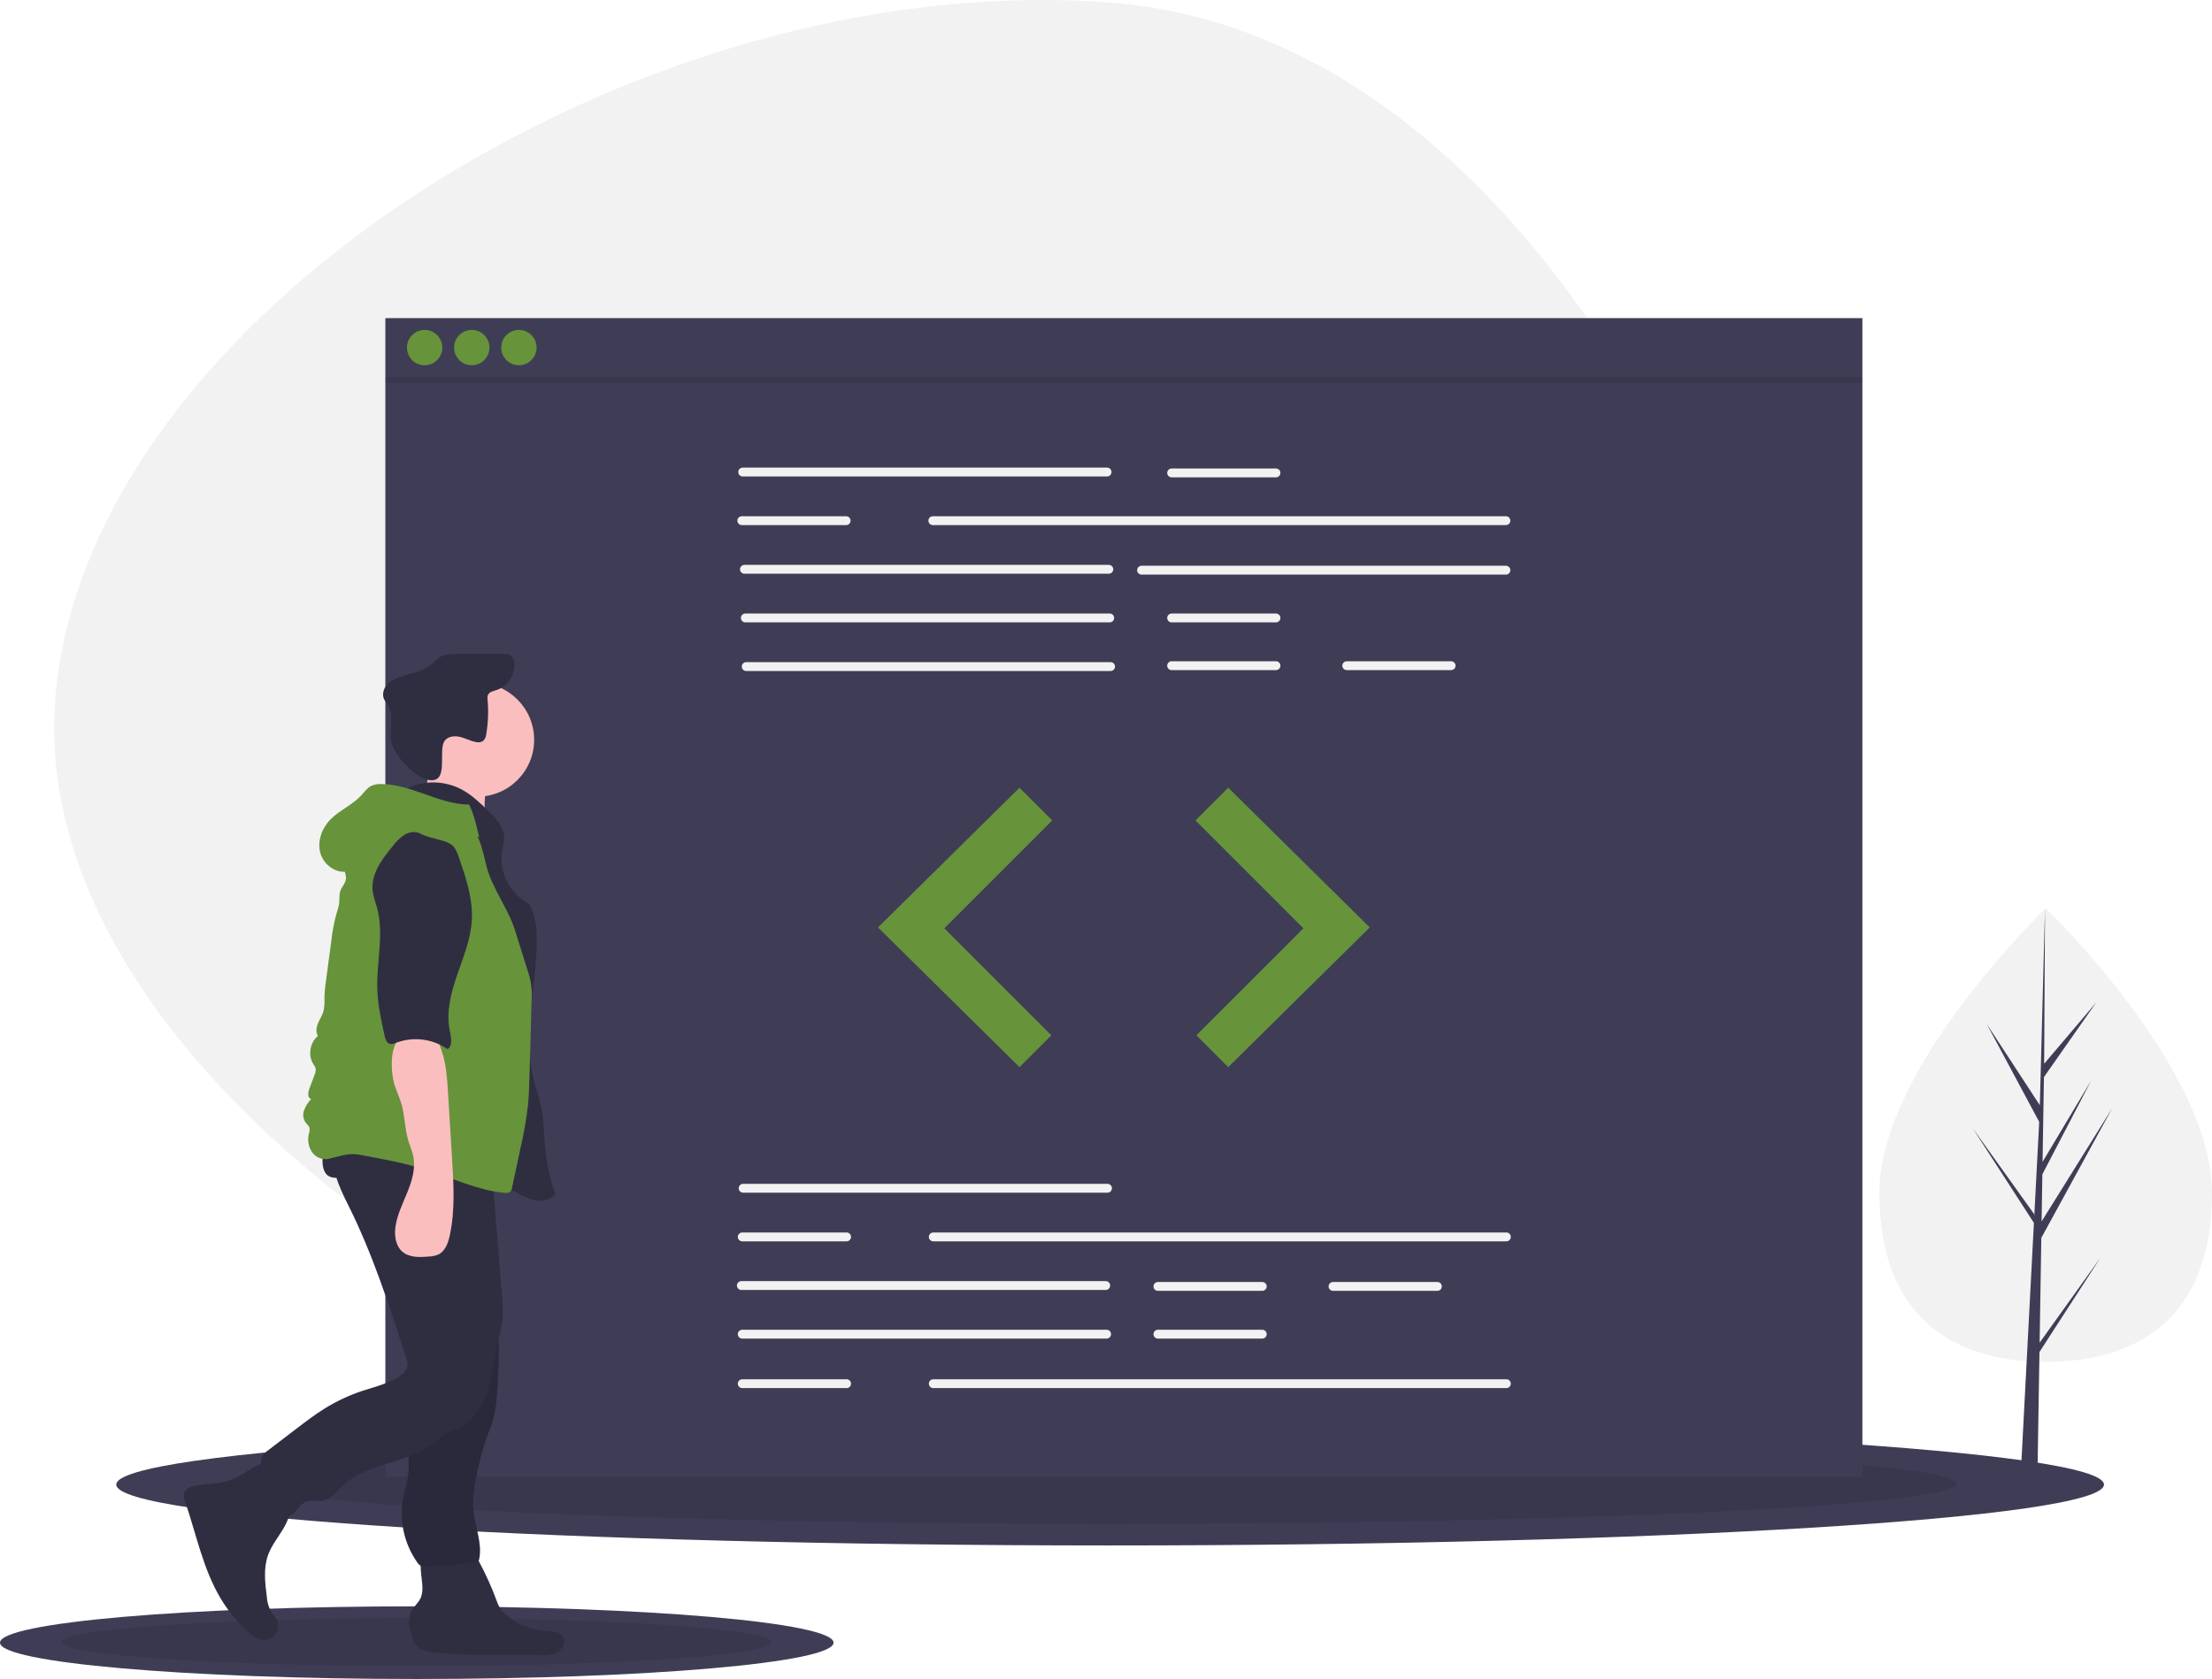
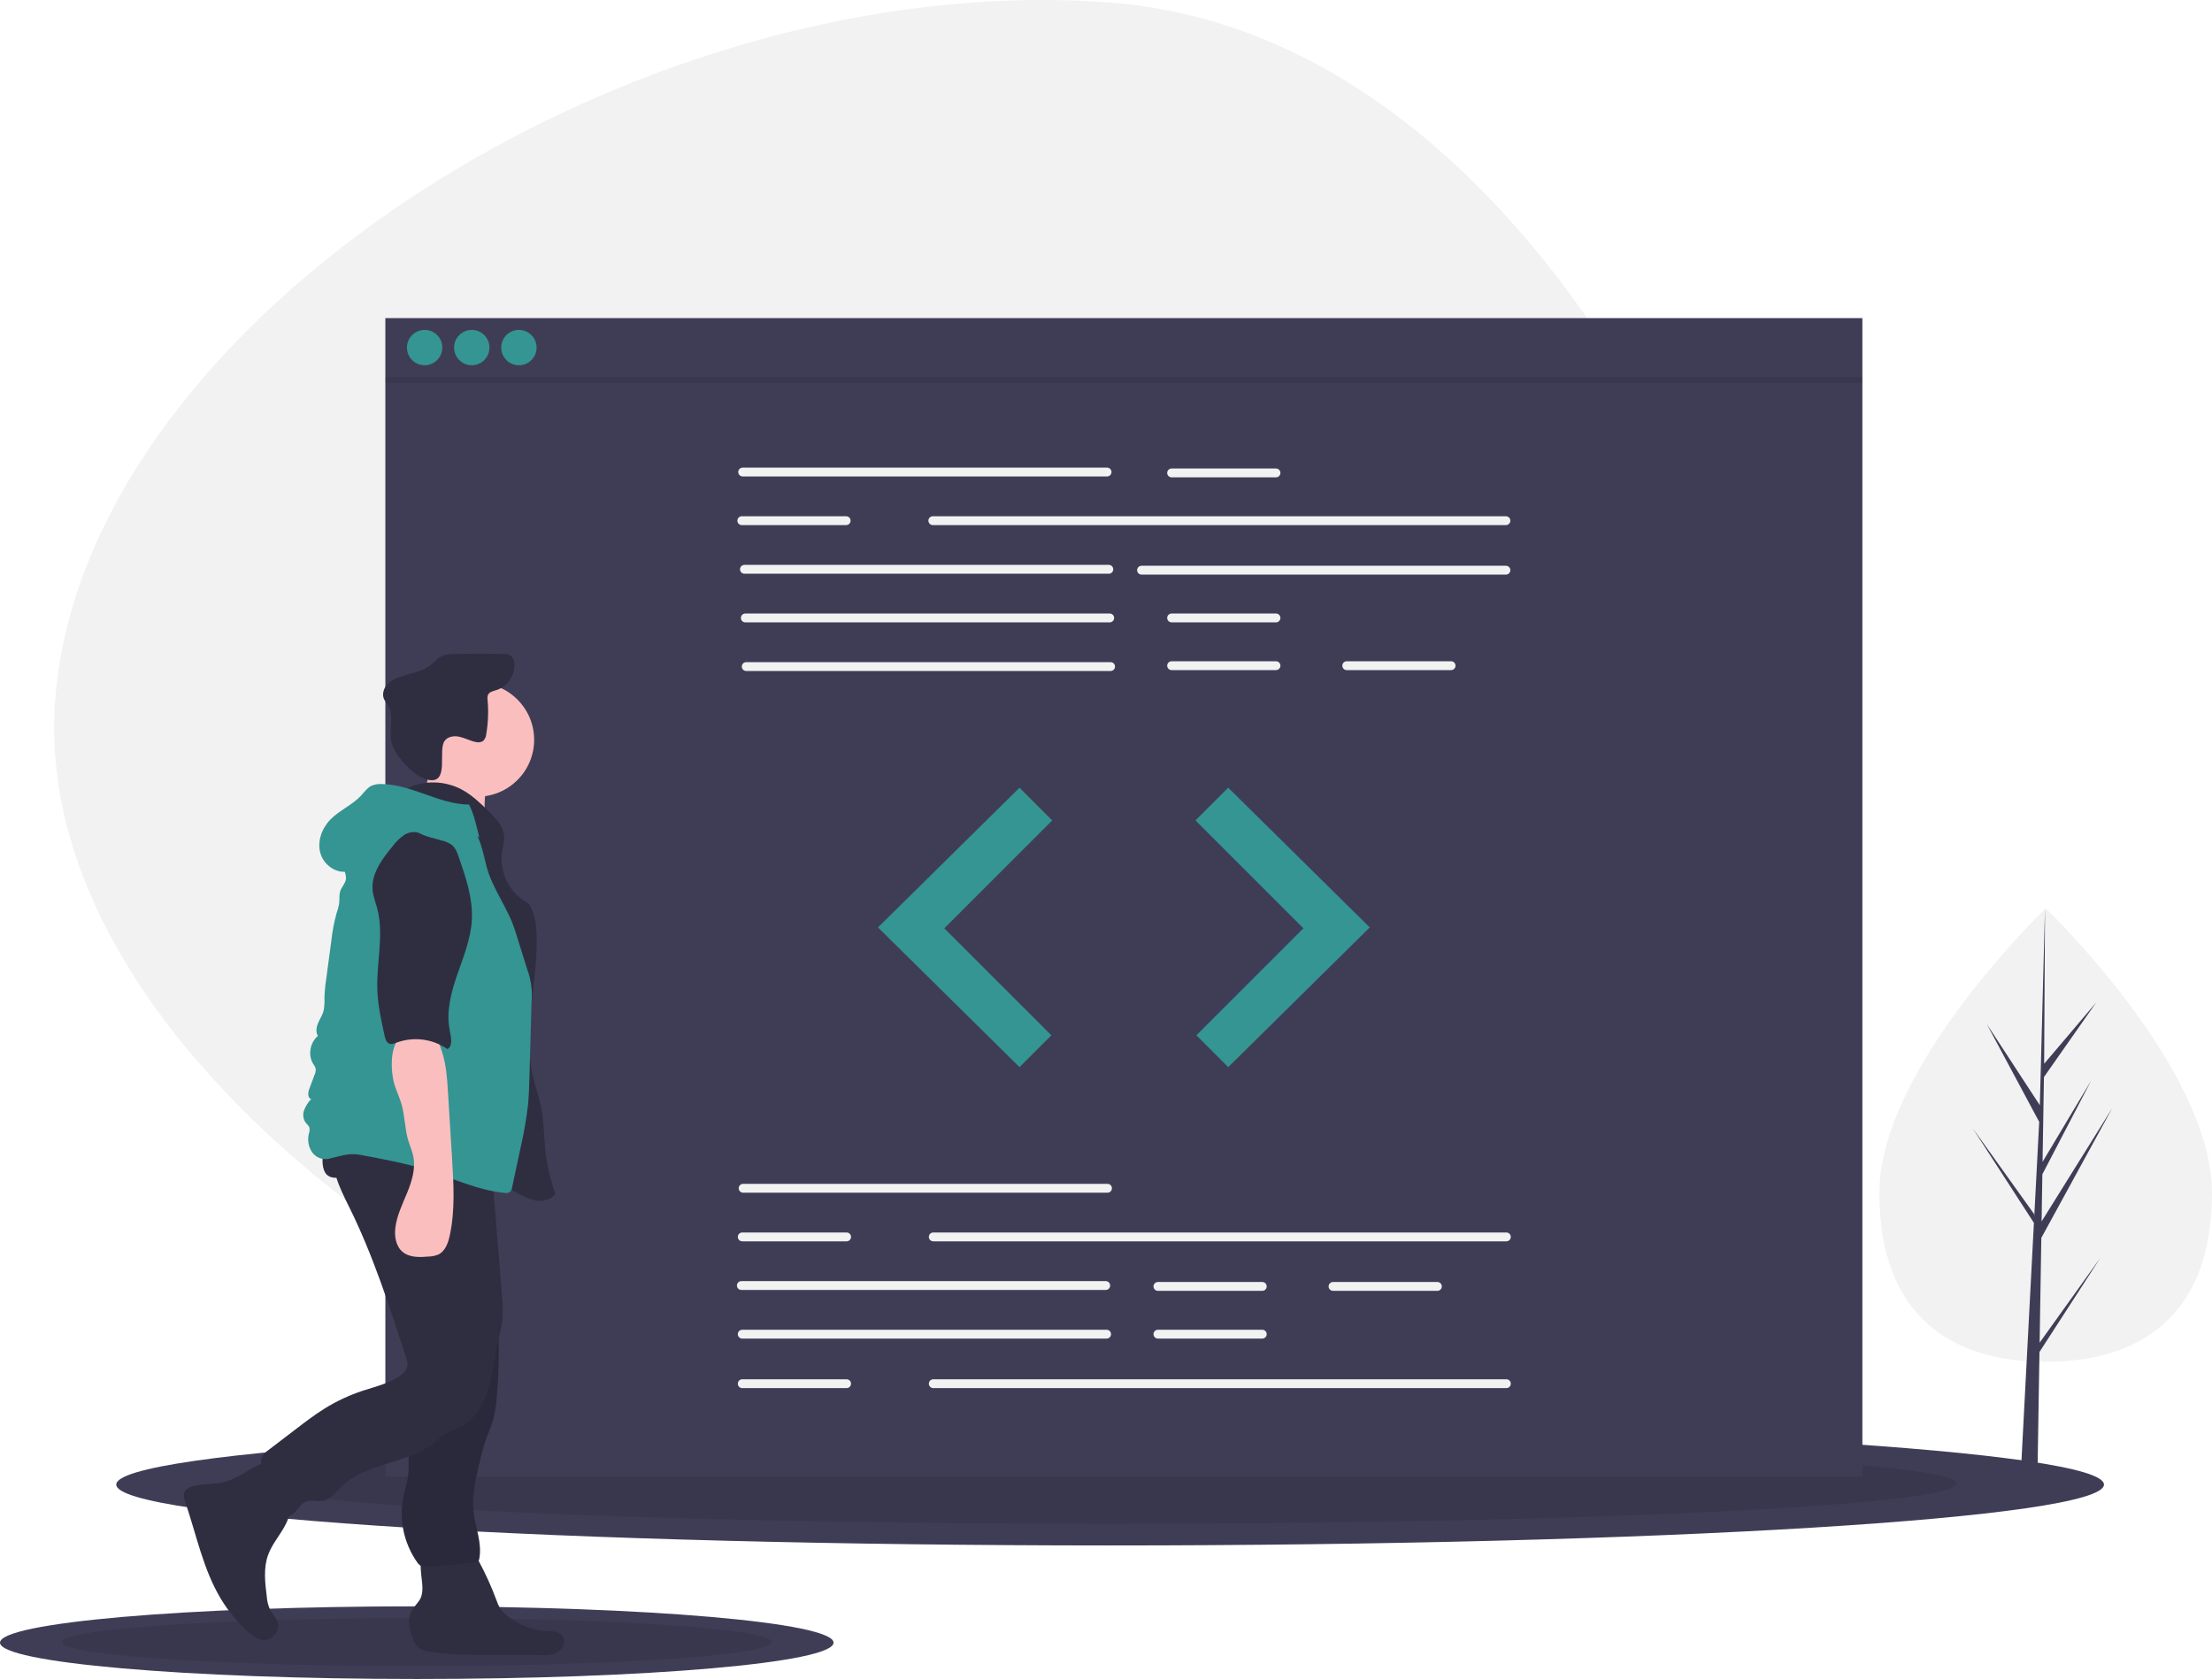
<svg xmlns="http://www.w3.org/2000/svg" id="a594ac37-6d44-4297-8862-1cbd9c01c0b7" data-name="Layer 1" width="1126.194" height="855" viewBox="0 0 1126.194 855">
  <path d="M581.768,778.438C339.369,759.991,50.297,572.172,65.014,378.781S359.7,5.358,602.099,23.805,984.031,403.667,969.314,597.058,824.166,796.885,581.768,778.438Z" transform="translate(-36.90323 -22.5)" fill="#f2f2f2" />
  <ellipse cx="565.194" cy="756" rx="506" ry="31" fill="#3f3d56" />
  <ellipse cx="565.194" cy="755.5" rx="431" ry="20.5" opacity="0.1" />
  <ellipse cx="212.194" cy="836.5" rx="212.194" ry="18.5" fill="#3f3d56" />
  <ellipse cx="212.194" cy="836.202" rx="180.742" ry="12.234" opacity="0.1" />
  <rect x="196.194" y="162" width="752" height="590" fill="#3f3d56" />
  <path d="M600.541,265.129H415.024a2.251,2.251,0,1,1,0-4.503H600.541a2.251,2.251,0,0,1,0,4.503Z" transform="translate(-36.90323 -22.5)" fill="#f2f2f2" />
  <path d="M803.62,289.895H511.835a2.251,2.251,0,0,1,0-4.503H803.62a2.251,2.251,0,1,1,0,4.503Z" transform="translate(-36.90323 -22.5)" fill="#f2f2f2" />
  <path d="M601.442,314.661H415.924a2.251,2.251,0,1,1,0-4.503H601.442a2.251,2.251,0,1,1,0,4.503Z" transform="translate(-36.90323 -22.5)" fill="#f2f2f2" />
  <path d="M803.62,315.111H618.102a2.251,2.251,0,0,1,0-4.503H803.62a2.251,2.251,0,1,1,0,4.503Z" transform="translate(-36.90323 -22.5)" fill="#f2f2f2" />
  <path d="M601.892,339.426H416.374a2.251,2.251,0,0,1,0-4.503H601.892a2.251,2.251,0,1,1,0,4.503Z" transform="translate(-36.90323 -22.5)" fill="#f2f2f2" />
  <path d="M602.342,364.192H416.825a2.251,2.251,0,0,1,0-4.503H602.342a2.251,2.251,0,1,1,0,4.503Z" transform="translate(-36.90323 -22.5)" fill="#f2f2f2" />
  <path d="M686.546,265.579H633.412a2.251,2.251,0,0,1,0-4.503h53.134a2.251,2.251,0,1,1,0,4.503Z" transform="translate(-36.90323 -22.5)" fill="#f2f2f2" />
  <path d="M686.546,339.426H633.412a2.251,2.251,0,0,1,0-4.503h53.134a2.251,2.251,0,1,1,0,4.503Z" transform="translate(-36.90323 -22.5)" fill="#f2f2f2" />
  <path d="M686.546,363.742H633.412a2.251,2.251,0,1,1,0-4.503h53.134a2.251,2.251,0,1,1,0,4.503Z" transform="translate(-36.90323 -22.5)" fill="#f2f2f2" />
  <path d="M775.702,363.742H722.569a2.251,2.251,0,0,1,0-4.503h53.134a2.251,2.251,0,1,1,0,4.503Z" transform="translate(-36.90323 -22.5)" fill="#f2f2f2" />
  <path d="M467.707,289.895H414.573a2.251,2.251,0,0,1,0-4.503h53.134a2.251,2.251,0,0,1,0,4.503Z" transform="translate(-36.90323 -22.5)" fill="#f2f2f2" />
  <path d="M600.766,629.861H415.249a2.251,2.251,0,0,1,0-4.503H600.766a2.251,2.251,0,0,1,0,4.503Z" transform="translate(-36.90323 -22.5)" fill="#f2f2f2" />
  <path d="M599.866,679.392H414.348a2.251,2.251,0,1,1,0-4.503H599.866a2.251,2.251,0,0,1,0,4.503Z" transform="translate(-36.90323 -22.5)" fill="#f2f2f2" />
  <path d="M600.316,704.158H414.798a2.251,2.251,0,1,1,0-4.503H600.316a2.251,2.251,0,1,1,0,4.503Z" transform="translate(-36.90323 -22.5)" fill="#f2f2f2" />
  <path d="M679.566,679.842H626.433a2.251,2.251,0,0,1,0-4.503h53.134a2.251,2.251,0,0,1,0,4.503Z" transform="translate(-36.90323 -22.5)" fill="#f2f2f2" />
  <path d="M679.566,704.158H626.433a2.251,2.251,0,0,1,0-4.503h53.134a2.251,2.251,0,1,1,0,4.503Z" transform="translate(-36.90323 -22.5)" fill="#f2f2f2" />
  <path d="M768.723,679.842H715.589a2.251,2.251,0,1,1,0-4.503h53.134a2.251,2.251,0,0,1,0,4.503Z" transform="translate(-36.90323 -22.5)" fill="#f2f2f2" />
  <path d="M803.845,654.626H512.06a2.251,2.251,0,0,1,0-4.503H803.845a2.251,2.251,0,0,1,0,4.503Z" transform="translate(-36.90323 -22.5)" fill="#f2f2f2" />
  <path d="M467.932,654.626H414.798a2.251,2.251,0,0,1,0-4.503H467.932a2.251,2.251,0,0,1,0,4.503Z" transform="translate(-36.90323 -22.5)" fill="#f2f2f2" />
  <path d="M803.845,729.374H512.06a2.251,2.251,0,1,1,0-4.503H803.845a2.251,2.251,0,0,1,0,4.503Z" transform="translate(-36.90323 -22.5)" fill="#f2f2f2" />
  <path d="M467.932,729.374H414.798a2.251,2.251,0,1,1,0-4.503H467.932a2.251,2.251,0,1,1,0,4.503Z" transform="translate(-36.90323 -22.5)" fill="#f2f2f2" />
-   <polygon points="519.06 401.13 447.014 472.275 519.06 543.42 535.27 527.21 480.786 472.725 535.72 417.79 519.06 401.13" fill="#67933b" />
-   <polygon points="625.327 401.13 697.373 472.275 625.327 543.42 609.117 527.21 663.602 472.725 608.667 417.79 625.327 401.13" fill="#67933b" />
-   <circle cx="216.194" cy="177" r="9" fill="#67933b" />
-   <circle cx="240.194" cy="177" r="9" fill="#67933b" />
-   <circle cx="264.194" cy="177" r="9" fill="#67933b" />
+   <polygon points="519.06 401.13 447.014 472.275 519.06 543.42 535.27 527.21 480.786 472.725 535.72 417.79 519.06 401.13" fill="#349593" />
+   <polygon points="625.327 401.13 697.373 472.275 625.327 543.42 609.117 527.21 663.602 472.725 608.667 417.79 625.327 401.13" fill="#349593" />
+   <circle cx="216.194" cy="177" r="9" fill="#349593" />
+   <circle cx="240.194" cy="177" r="9" fill="#349593" />
+   <circle cx="264.194" cy="177" r="9" fill="#349593" />
  <rect x="196.194" y="192" width="752" height="3" opacity="0.1" />
  <path d="M1163.097,629.954c0,63.771-37.911,86.038-84.676,86.038s-84.676-22.266-84.676-86.038,84.676-144.898,84.676-144.898S1163.097,566.182,1163.097,629.954Z" transform="translate(-36.90323 -22.5)" fill="#f2f2f2" />
  <polygon points="1038.433 683.736 1039.3 630.365 1075.391 564.338 1039.436 621.993 1039.826 597.995 1064.699 550.226 1039.929 591.645 1039.929 591.645 1040.63 548.484 1067.265 510.453 1040.74 541.697 1041.178 462.556 1038.425 567.325 1038.651 563.003 1011.571 521.552 1038.217 571.3 1035.694 619.503 1035.619 618.223 1004.4 574.602 1035.524 622.743 1035.209 628.771 1035.152 628.862 1035.178 629.357 1028.776 751.653 1037.329 751.653 1038.355 688.485 1069.404 640.461 1038.433 683.736" fill="#3f3d56" />
  <path d="M159.525,773.591a43.126,43.126,0,0,1-8.178,3.503c-5.079,1.387-10.507.878-15.637,2.063-2.1.485-4.386,1.499-5.054,3.549-.49,1.503.043,3.127.553,4.623,5.669,16.62,9.085,34.266,18.125,49.321a74.641,74.641,0,0,0,13.993,16.988c2.055,1.852,4.384,3.664,7.135,3.955a7.248,7.248,0,0,0,7.371-10.182c-.811-1.801-2.317-3.196-3.289-4.916a18.757,18.757,0,0,1-1.819-6.991c-.893-7.108-1.754-14.538.709-21.265,1.652-4.512,4.682-8.359,7.206-12.447s4.622-8.772,4.06-13.544c-.383-3.257-1.972-6.237-3.65-9.054-1.681-2.823-5.005-10.408-8.383-11.35C169.16,766.864,162.583,772.024,159.525,773.591Z" transform="translate(-36.90323 -22.5)" fill="#2f2e41" />
  <path d="M251.96,831a14.019,14.019,0,0,1-.663,4.745c-1.058,2.793-3.681,4.706-5.036,7.367-1.885,3.701-1.031,8.174.218,12.135.783,2.483,1.81,5.067,3.912,6.603a12.893,12.893,0,0,0,5.954,1.907c18.036,2.496,36.358,1.064,54.559,1.587,3.317.095,6.829.211,9.725-1.41s4.686-5.697,2.717-8.368c-1.769-2.399-5.265-2.376-8.242-2.518a33.912,33.912,0,0,1-20.913-8.615,15.112,15.112,0,0,1-2.933-3.377,20.753,20.753,0,0,1-1.534-3.518,156.799,156.799,0,0,0-9.084-20.119c-.979-1.815-2.087-3.705-3.906-4.676a10.323,10.323,0,0,0-4.239-.926c-4.536-.294-16.283-1.838-19.791,1.69C249.461,816.768,252.032,826.86,251.96,831Z" transform="translate(-36.90323 -22.5)" fill="#2f2e41" />
  <circle cx="242.971" cy="376.72" r="28.975" fill="#fbbebe" />
  <path d="M253.709,423.146c-1.723,4.614-4.647,8.947-8.9,11.43l40.075,8.175a42.453,42.453,0,0,1-.562-17.869,10.3,10.3,0,0,0,.24-4.409c-.754-2.907-4.026-4.307-6.955-4.974-7.314-1.667-13.782-2.561-20.579-5.792C254.95,413.263,255.241,419.045,253.709,423.146Z" transform="translate(-36.90323 -22.5)" fill="#fbbebe" />
  <path d="M244.474,423.727a31.338,31.338,0,0,1,27.313.714c5.138,2.707,9.392,6.794,13.572,10.826,3.853,3.717,7.962,7.972,8.236,13.319.132,2.59-.676,5.123-1.084,7.684a25.766,25.766,0,0,0,13.78,26.469c3.184,5.303,3.841,11.729,3.889,17.914.185,23.436-7.209,47.161-1.93,69.995,1.239,5.361,3.162,10.554,4.232,15.951,1.387,6.991,1.318,14.18,2.044,21.27a95.266,95.266,0,0,0,5.113,22.495c-1.744,2.774-5.374,3.837-8.642,3.613s-6.325-1.643-9.242-3.136c-14.123-7.227-27.059-16.757-41.687-22.9-9.678-4.064-19.987-6.595-29.376-11.288s-18.12-12.142-20.99-22.238c-1.241-4.365-1.318-8.965-1.385-13.503-.285-19.114-.55-38.436,3.61-57.094,3.669-16.454,10.741-32.194,12.284-48.981.502-5.464.513-11.314,3.566-15.873C232.091,432.52,241.409,430.851,244.474,423.727Z" transform="translate(-36.90323 -22.5)" fill="#2f2e41" />
  <path d="M263.395,399.629c1.707-2.227,5-2.531,7.728-1.872s5.243,2.064,7.997,2.599a4.675,4.675,0,0,0,3.743-.526,5.444,5.444,0,0,0,1.615-3.57,68.163,68.163,0,0,0,.671-17.38,5.147,5.147,0,0,1,.159-2.437c.682-1.643,2.763-2.035,4.462-2.562a13.316,13.316,0,0,0,9.013-13.633,5.421,5.421,0,0,0-1.657-3.741c-1.175-.958-2.82-1.016-4.336-1.029q-11.683-.094-23.367.006c-2.883.025-5.91.096-8.409,1.533-1.848,1.063-3.222,2.773-4.88,4.112-4.326,3.491-10.178,4.201-15.441,5.991a15.308,15.308,0,0,0-6.768,4.036c-1.75,2-2.592,4.973-1.493,7.393a26.252,26.252,0,0,0,1.887,2.904c3.105,4.964,1.038,11.403,1.501,17.24.579,7.288,11.365,19.112,18.679,20.836C266.308,422.311,259.486,404.414,263.395,399.629Z" transform="translate(-36.90323 -22.5)" fill="#2f2e41" />
  <path d="M247.037,719.183c.745,5.322,1.701,10.662,1.445,16.029-.357,7.494-3.059,14.714-3.559,22.199-.373,5.591.49,11.242-.287,16.791-.497,3.553-1.656,6.978-2.373,10.494a43.395,43.395,0,0,0,6.973,33.265,5.448,5.448,0,0,0,2.023,1.961,5.714,5.714,0,0,0,2.508.332,179.947,179.947,0,0,0,25.17-2.287,2.414,2.414,0,0,0,1.616-.713,2.266,2.266,0,0,0,.351-.954c1.544-7.936-1.977-15.893-2.872-23.928-.956-8.58,1.103-17.177,3.146-25.565a113.548,113.548,0,0,1,3.467-12.228c.988-2.697,2.181-5.321,3.037-8.063a61.46,61.46,0,0,0,2.202-13.203q.892-10.575.945-21.199a88.958,88.958,0,0,0-1.665-20.01c-1.878-8.338-5.724-16.081-9.536-23.73a15.029,15.029,0,0,0-5.618,2.67,125.38,125.38,0,0,1-15.35,8.481c-3.567,1.657-10.522,2.833-12.786,6.286-2.232,3.405-.792,10.351-.621,14.106Q245.694,709.584,247.037,719.183Z" transform="translate(-36.90323 -22.5)" fill="#2f2e41" />
  <path d="M247.037,719.183c.745,5.322,1.701,10.662,1.445,16.029-.357,7.494-3.059,14.714-3.559,22.199-.373,5.591.49,11.242-.287,16.791-.497,3.553-1.656,6.978-2.373,10.494a43.395,43.395,0,0,0,6.973,33.265,5.448,5.448,0,0,0,2.023,1.961,5.714,5.714,0,0,0,2.508.332,179.947,179.947,0,0,0,25.17-2.287,2.414,2.414,0,0,0,1.616-.713,2.266,2.266,0,0,0,.351-.954c1.544-7.936-1.977-15.893-2.872-23.928-.956-8.58,1.103-17.177,3.146-25.565a113.548,113.548,0,0,1,3.467-12.228c.988-2.697,2.181-5.321,3.037-8.063a61.46,61.46,0,0,0,2.202-13.203q.892-10.575.945-21.199a88.958,88.958,0,0,0-1.665-20.01c-1.878-8.338-5.724-16.081-9.536-23.73a15.029,15.029,0,0,0-5.618,2.67,125.38,125.38,0,0,1-15.35,8.481c-3.567,1.657-10.522,2.833-12.786,6.286-2.232,3.405-.792,10.351-.621,14.106Q245.694,709.584,247.037,719.183Z" transform="translate(-36.90323 -22.5)" opacity="0.1" />
  <path d="M207.864,605.518c-3.848,10.359,1.808,21.554,6.722,31.452,12.106,24.386,20.513,50.407,28.874,76.317.626,1.941,1.252,4.058.554,5.974a7.825,7.825,0,0,1-2.822,3.347c-5.765,4.379-13.107,5.939-19.975,8.23a90.184,90.184,0,0,0-18.943,8.88c-4.977,3.084-9.639,6.644-14.292,10.197l-14.812,11.312a9.903,9.903,0,0,0-2.476,2.397c-1.429,2.241-.843,5.167-.132,7.728a131.432,131.432,0,0,0,7.252,19.792,6.911,6.911,0,0,0,2.63,3.447c2.312,1.242,5.14-.405,6.905-2.347s3.292-4.359,5.781-5.193c2.486-.833,5.222.176,7.818-.189,4.199-.589,6.986-4.457,10.013-7.426,12.365-12.131,33.01-11.251,46.612-21.977a59.228,59.228,0,0,1,6.231-4.868c2.3-1.359,4.907-2.105,7.293-3.307,7.257-3.654,11.819-11.209,14.262-18.957s3.141-15.928,4.897-23.861c.908-4.101,2.103-8.158,2.507-12.338a66.094,66.094,0,0,0-.253-11.666L287.604,621.748c-.4-4.943-.8-9.892-1.576-14.791-14.577.521-29.143,1.108-43.728,1.28C230.695,608.374,218.876,609.186,207.864,605.518Z" transform="translate(-36.90323 -22.5)" fill="#2f2e41" />
  <path d="M202.506,619.721c1.977,3.18,6.79,3.114,10.104,1.371s5.889-4.673,9.211-6.401c4.464-2.323,9.746-2.235,14.776-2.093,7.964.225,16.025.464,23.687,2.647,7.925,2.257,15.64,6.603,23.834,5.736,1.426-.151,2.985-.56,3.761-1.766a5.544,5.544,0,0,0,.62-2.836l.268-7.159a6.464,6.464,0,0,0-.57-3.625,6.082,6.082,0,0,0-2.716-2.079c-11.663-5.646-24.965-6.697-37.915-7.141q-9.875-.338-19.757-.278c-5.591.034-12.303-.775-17.739.719C202.774,598.82,198.805,613.769,202.506,619.721Z" transform="translate(-36.90323 -22.5)" fill="#2f2e41" />
-   <path d="M275.742,432.226c-15.282-.135-29.131-10.223-44.412-10.468a11.514,11.514,0,0,0-5.393.93c-2.129,1.073-3.529,3.147-5.147,4.898-4.518,4.893-11.061,7.505-15.703,12.281-4.352,4.478-6.773,11.15-5.055,17.153s8.204,10.608,14.279,9.165A36.801,36.801,0,0,1,228.65,446.706a72.887,72.887,0,0,1,11.205-5.882c6.868-3.112,14.548-6.283,21.718-3.95a30.638,30.638,0,0,1,7.409,4.04l11.954,8.03C279.543,443.45,278.29,437.288,275.742,432.226Z" transform="translate(-36.90323 -22.5)" fill="#67933b" />
-   <path d="M212.552,460.874c-2.029,2.532.894,6.2.447,9.413-.297,2.135-2.054,3.765-2.786,5.793-.758,2.1-.356,4.427-.643,6.641a28.489,28.489,0,0,1-1.275,4.73,84.975,84.975,0,0,0-2.686,14.026l-2.675,19.976a75.681,75.681,0,0,0-.846,9.078,27.107,27.107,0,0,1-.452,6.787c-.592,2.183-1.904,4.093-2.786,6.175s-1.291,4.602-.099,6.524c-3.991,3.325-5.178,9.854-2.387,14.235a7.899,7.899,0,0,1,1.23,2.265,5.82,5.82,0,0,1-.542,3.34l-2.705,7.207c-.692,1.845-.911,4.653,1.014,5.074a17.006,17.006,0,0,0-3.651,5.767,6.866,6.866,0,0,0,.972,6.506,8.289,8.289,0,0,1,1.694,2.056,5.473,5.473,0,0,1-.196,3.243,11.906,11.906,0,0,0,1.473,9.333,8.371,8.371,0,0,0,8.418,3.609c5.41-1.22,10.272-3.147,15.728-2.146,11.746,2.155,23.53,4.32,34.906,7.952,12.984,4.145,25.556,10.224,39.126,11.5a3.798,3.798,0,0,0,2.617-.407,3.931,3.931,0,0,0,1.21-2.488q2.097-9.832,4.194-19.665a202.363,202.363,0,0,0,3.855-22.028c.477-4.781.614-9.589.749-14.392l1.081-38.231a38.197,38.197,0,0,0-2.2-16.62l-6.217-19.848c-3.548-11.327-11.688-21.371-14.586-32.882-1.834-7.285-3.189-15.103-8.108-20.781-7.012-8.095-19.145-9.354-29.764-7.962-4.797.629-9.636,1.714-13.785,4.202-4.798,2.877-8.333,7.409-11.753,11.836C218.305,454.343,215.436,457.276,212.552,460.874Z" transform="translate(-36.90323 -22.5)" fill="#67933b" />
+   <path d="M275.742,432.226c-15.282-.135-29.131-10.223-44.412-10.468a11.514,11.514,0,0,0-5.393.93c-2.129,1.073-3.529,3.147-5.147,4.898-4.518,4.893-11.061,7.505-15.703,12.281-4.352,4.478-6.773,11.15-5.055,17.153s8.204,10.608,14.279,9.165A36.801,36.801,0,0,1,228.65,446.706a72.887,72.887,0,0,1,11.205-5.882c6.868-3.112,14.548-6.283,21.718-3.95a30.638,30.638,0,0,1,7.409,4.04l11.954,8.03C279.543,443.45,278.29,437.288,275.742,432.226Z" transform="translate(-36.90323 -22.5)" fill="#349593" />
+   <path d="M212.552,460.874c-2.029,2.532.894,6.2.447,9.413-.297,2.135-2.054,3.765-2.786,5.793-.758,2.1-.356,4.427-.643,6.641a28.489,28.489,0,0,1-1.275,4.73,84.975,84.975,0,0,0-2.686,14.026l-2.675,19.976a75.681,75.681,0,0,0-.846,9.078,27.107,27.107,0,0,1-.452,6.787c-.592,2.183-1.904,4.093-2.786,6.175s-1.291,4.602-.099,6.524c-3.991,3.325-5.178,9.854-2.387,14.235a7.899,7.899,0,0,1,1.23,2.265,5.82,5.82,0,0,1-.542,3.34l-2.705,7.207c-.692,1.845-.911,4.653,1.014,5.074a17.006,17.006,0,0,0-3.651,5.767,6.866,6.866,0,0,0,.972,6.506,8.289,8.289,0,0,1,1.694,2.056,5.473,5.473,0,0,1-.196,3.243,11.906,11.906,0,0,0,1.473,9.333,8.371,8.371,0,0,0,8.418,3.609c5.41-1.22,10.272-3.147,15.728-2.146,11.746,2.155,23.53,4.32,34.906,7.952,12.984,4.145,25.556,10.224,39.126,11.5a3.798,3.798,0,0,0,2.617-.407,3.931,3.931,0,0,0,1.21-2.488q2.097-9.832,4.194-19.665a202.363,202.363,0,0,0,3.855-22.028c.477-4.781.614-9.589.749-14.392l1.081-38.231a38.197,38.197,0,0,0-2.2-16.62l-6.217-19.848c-3.548-11.327-11.688-21.371-14.586-32.882-1.834-7.285-3.189-15.103-8.108-20.781-7.012-8.095-19.145-9.354-29.764-7.962-4.797.629-9.636,1.714-13.785,4.202-4.798,2.877-8.333,7.409-11.753,11.836C218.305,454.343,215.436,457.276,212.552,460.874Z" transform="translate(-36.90323 -22.5)" fill="#349593" />
  <path d="M237.347,573.323c.875,3.773,2.712,7.251,3.837,10.957,1.884,6.209,1.724,12.896,3.605,19.106.789,2.606,1.933,5.109,2.5,7.773,1.321,6.211-.608,12.636-3.003,18.516s-5.313,11.678-6.091,17.98c-.548,4.438.239,9.45,3.66,12.331,3.552,2.99,8.713,2.788,13.339,2.39a14.016,14.016,0,0,0,4.841-1.008c3.538-1.674,5.028-5.86,5.855-9.685,2.771-12.819,1.98-26.106,1.174-39.197l-2.106-34.234c-.405-6.591-.84-13.318-2.871-19.646-.739-2.302-2.026-6.954-4.129-8.424-2.083-1.456-8.03-1.521-10.609-1.642C235.251,547.97,235.387,564.856,237.347,573.323Z" transform="translate(-36.90323 -22.5)" fill="#fbbebe" />
  <path d="M250.751,446.923c-2.471-1.294-5.584-.736-7.972.704a24.568,24.568,0,0,0-5.972,5.798c-5.339,6.517-10.991,13.995-10.199,22.382.297,3.145,1.501,6.121,2.317,9.172,3.579,13.38-.379,27.53.075,41.373.262,7.999,2.003,15.866,3.736,23.679.354,1.595.92,3.44,2.463,3.977,1.159.403,2.41-.115,3.557-.551A28.371,28.371,0,0,1,264.721,556.731c2.865-1.529,1.791-6.363,1.149-9.546-1.908-9.458.682-19.214,3.828-28.335s6.911-18.23,7.432-27.865c.591-10.916-3.029-21.571-6.6-31.903-.779-2.255-1.631-4.62-3.439-6.178a13.665,13.665,0,0,0-5.203-2.377C258.096,449.406,254.255,448.758,250.751,446.923Z" transform="translate(-36.90323 -22.5)" fill="#2f2e41" />
</svg>
